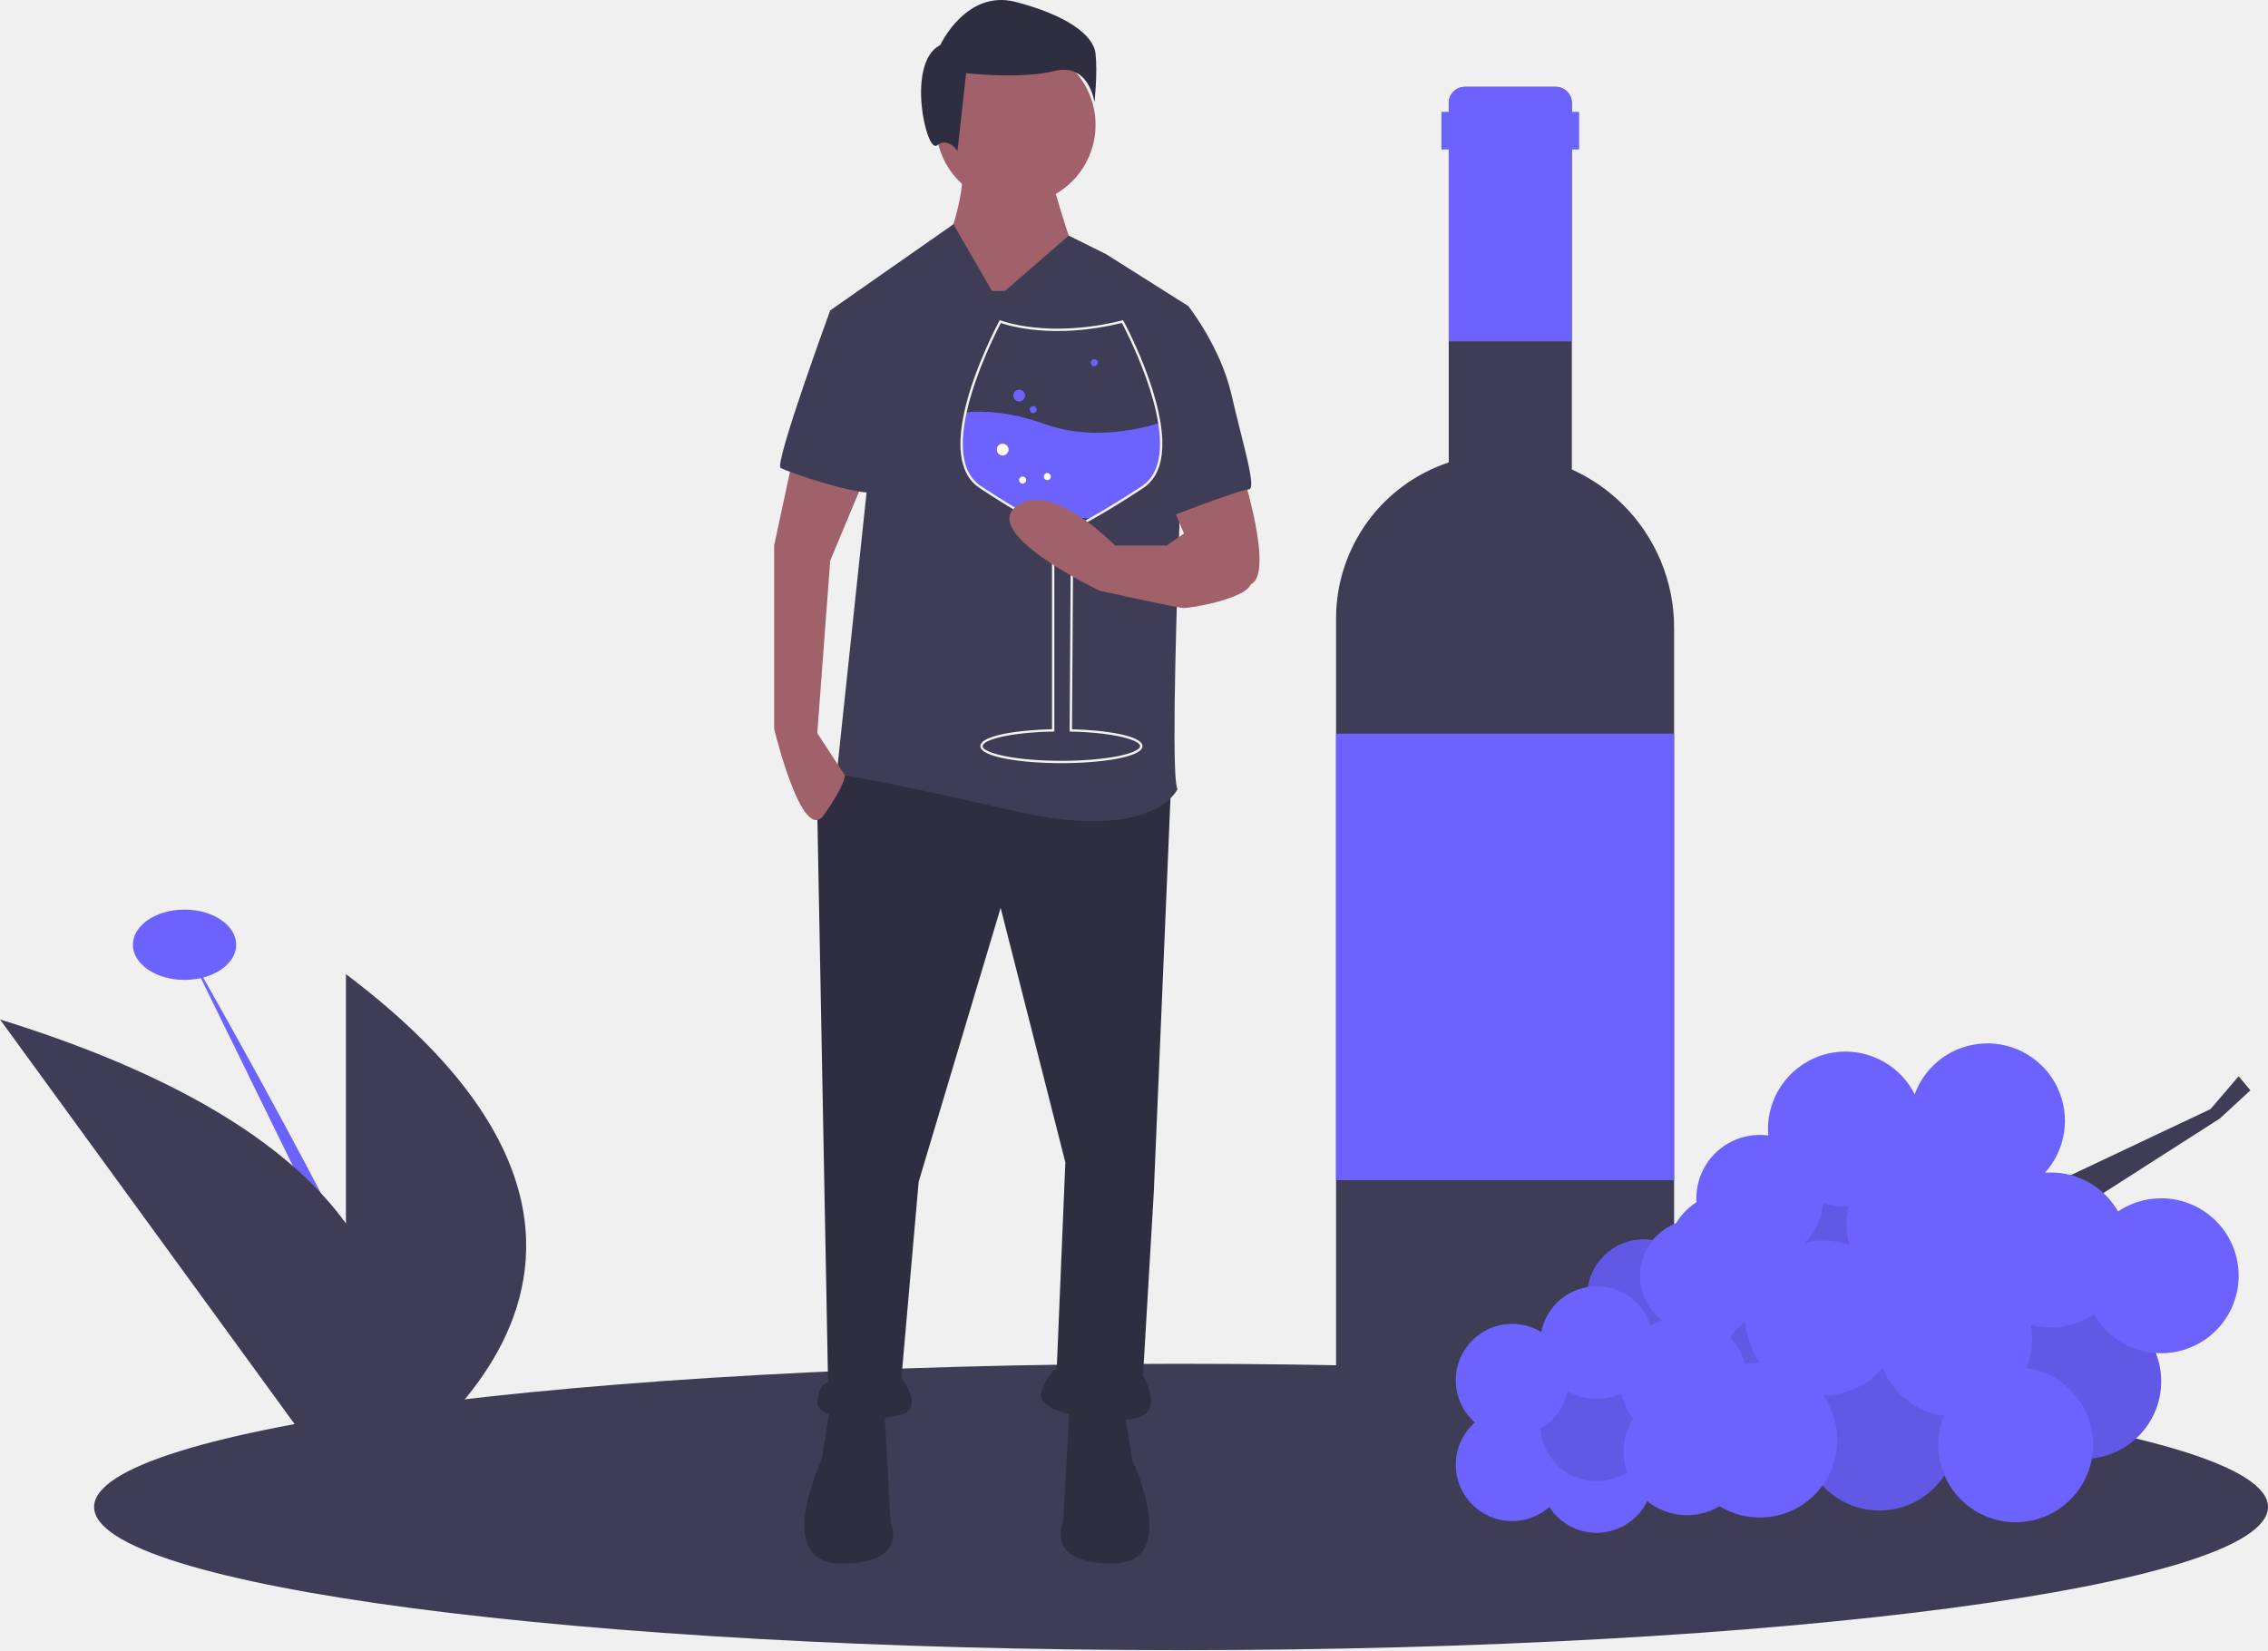
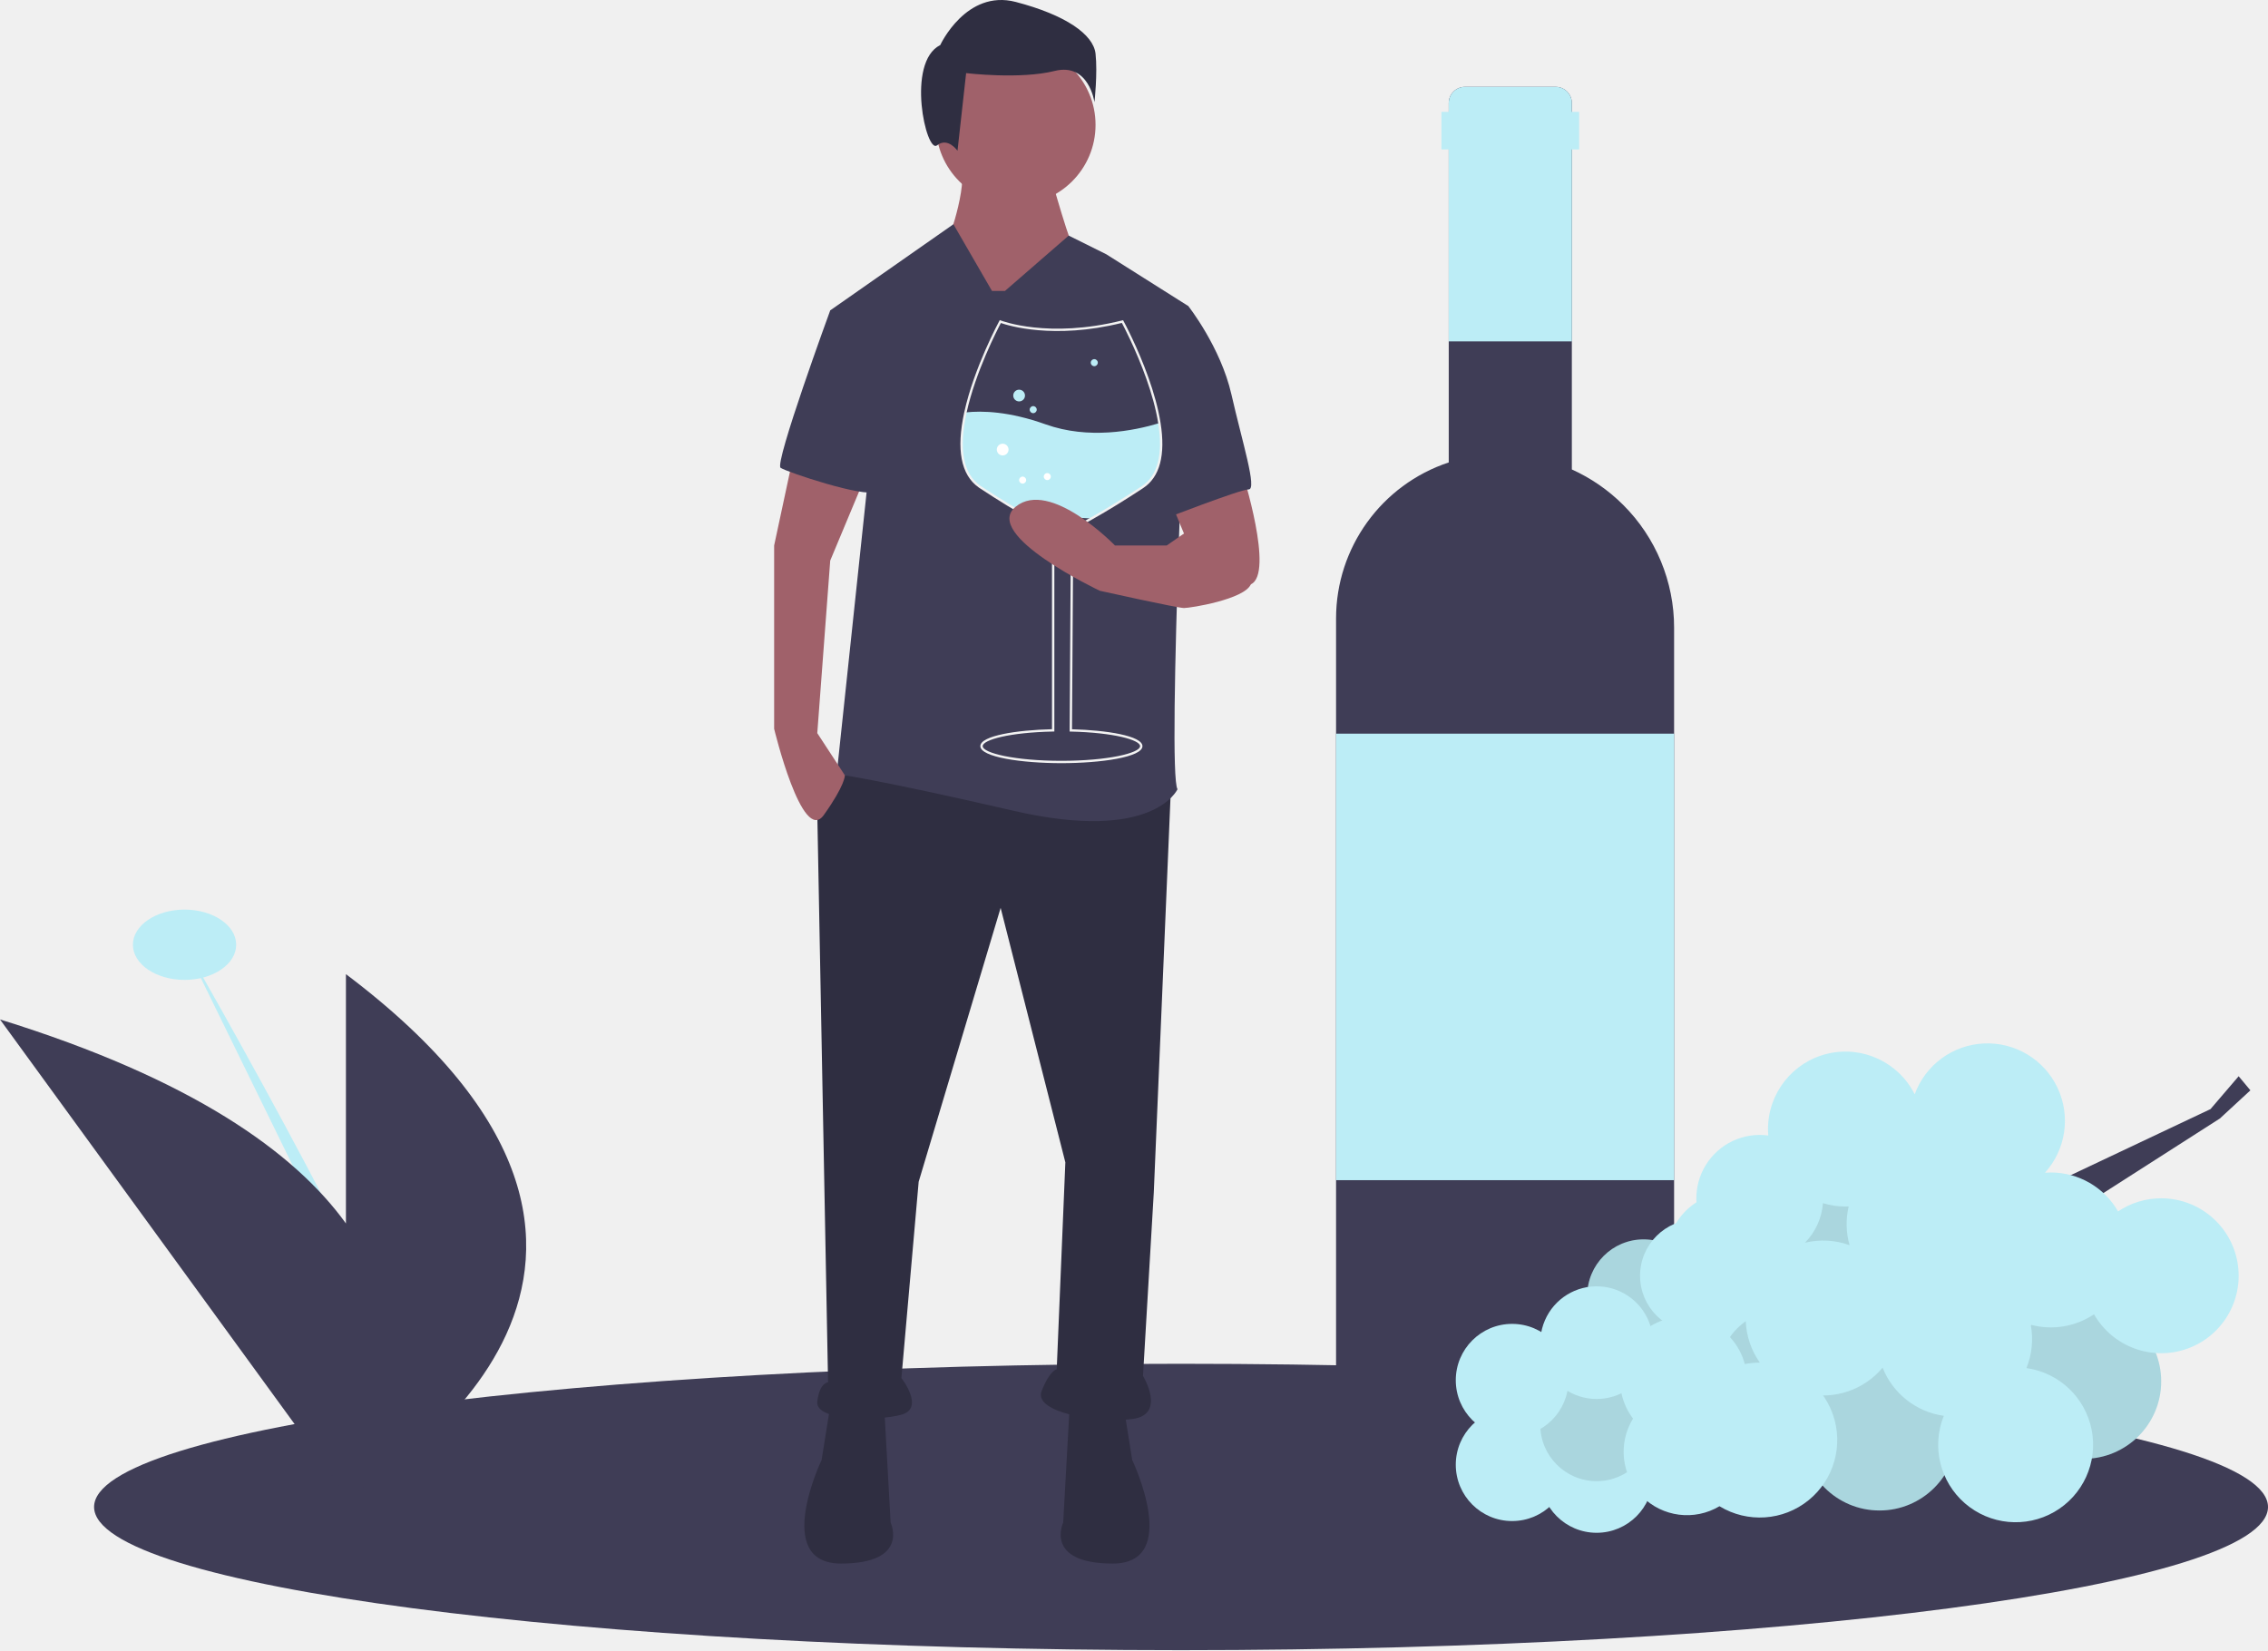
<svg xmlns="http://www.w3.org/2000/svg" data-name="Layer 1" width="966.154" height="703" viewBox="0 0 966.154 703">
  <ellipse cx="503.116" cy="642" rx="463.039" ry="61" fill="#3f3d56" />
-   <ellipse cx="78.616" cy="402.481" rx="22" ry="14.975" fill="#6c63ff" />
-   <path d="M195.538,500.981s104.499,181.567,101.749,207.773" transform="translate(-116.9227 -98.5)" fill="#6c63ff" />
+   <ellipse cx="78.616" cy="402.481" rx="22" ry="14.975" fill="#bcedf6" />
+   <path d="M195.538,500.981s104.499,181.567,101.749,207.773" transform="translate(-116.9227 -98.5)" fill="#bcedf6" />
  <path d="M264.288,513.506V619.719c-21.889-30.33-65.549-61.561-147.365-86.913L264.288,735.222V736.76s.278-.15.797-.443l.251.345s.21-.281.587-.825C283.091,725.891,427.086,636.219,264.288,513.506Z" transform="translate(-116.9227 -98.5)" fill="#3f3d56" />
  <path d="M808.406,313.616a74.146,74.146,0,0,0-21.884-15.12V142.401A6.901,6.901,0,0,0,779.621,135.5H740.978a6.901,6.901,0,0,0-6.901,6.901V295.502a70.054,70.054,0,0,0-48,66.47v334.844A30.684,30.684,0,0,0,716.762,727.5H799.535a30.542,30.542,0,0,0,30.542-30.542v-331.04A73.735,73.735,0,0,0,808.406,313.616Z" transform="translate(-116.9227 -98.5)" fill="#3f3d56" />
-   <rect x="569.154" y="312.556" width="144" height="190.222" fill="#6c63ff" />
-   <path d="M789.633,146.167h-3.111v-3.766A6.901,6.901,0,0,0,779.621,135.5H740.978a6.901,6.901,0,0,0-6.901,6.901v3.766h-3.111v16h3.111v81.778h52.444V162.167h3.111Z" transform="translate(-116.9227 -98.5)" fill="#6c63ff" />
+   <rect x="569.154" y="312.556" width="144" height="190.222" fill="#bcedf6" />
+   <path d="M789.633,146.167h-3.111v-3.766A6.901,6.901,0,0,0,779.621,135.5H740.978a6.901,6.901,0,0,0-6.901,6.901v3.766h-3.111v16h3.111v81.778h52.444V162.167h3.111Z" transform="translate(-116.9227 -98.5)" fill="#bcedf6" />
  <polygon points="831.654 524.5 941.654 472.5 953.654 458.5 958.654 464.5 945.654 476.5 845.654 540.5 831.654 524.5" fill="#3f3d56" />
-   <circle cx="887.654" cy="588.5" r="33" fill="#6c63ff" />
+   <circle cx="887.654" cy="588.5" r="33" fill="#bcedf6" />
  <circle cx="887.654" cy="588.5" r="33" opacity="0.1" />
-   <circle cx="800.654" cy="610.5" r="33" fill="#6c63ff" />
+   <circle cx="800.654" cy="610.5" r="33" fill="#bcedf6" />
  <circle cx="800.654" cy="610.5" r="33" opacity="0.1" />
-   <circle cx="731.654" cy="585.5" r="33" fill="#6c63ff" />
-   <circle cx="743.154" cy="564" r="33" fill="#6c63ff" />
-   <circle cx="737.154" cy="535" r="27" fill="#6c63ff" />
-   <circle cx="759.154" cy="585" r="27" fill="#6c63ff" />
+   <circle cx="731.654" cy="585.5" r="33" fill="#bcedf6" />
+   <circle cx="743.154" cy="564" r="33" fill="#bcedf6" />
+   <circle cx="737.154" cy="535" r="27" fill="#bcedf6" />
+   <circle cx="759.154" cy="585" r="27" fill="#bcedf6" />
  <circle cx="759.154" cy="585" r="27" opacity="0.1" />
-   <circle cx="778.154" cy="524" r="24" fill="#6c63ff" />
+   <circle cx="778.154" cy="524" r="24" fill="#bcedf6" />
  <circle cx="778.154" cy="524" r="24" opacity="0.1" />
-   <circle cx="644.154" cy="624" r="24" fill="#6c63ff" />
-   <circle cx="680.154" cy="629" r="24" fill="#6c63ff" />
-   <circle cx="680.154" cy="607" r="24" fill="#6c63ff" />
+   <circle cx="644.154" cy="624" r="24" fill="#bcedf6" />
+   <circle cx="680.154" cy="629" r="24" fill="#bcedf6" />
+   <circle cx="680.154" cy="607" r="24" fill="#bcedf6" />
  <circle cx="680.154" cy="607" r="24" opacity="0.1" />
-   <circle cx="644.154" cy="588" r="24" fill="#6c63ff" />
-   <circle cx="700.154" cy="552" r="24" fill="#6c63ff" />
+   <circle cx="644.154" cy="588" r="24" fill="#bcedf6" />
+   <circle cx="700.154" cy="552" r="24" fill="#bcedf6" />
  <circle cx="700.154" cy="552" r="24" opacity="0.1" />
-   <path d="M866.577,679a33.146,33.146,0,0,0-6.387.623,27.008,27.008,0,0,0-40.169-16.179,24.001,24.001,0,1,0-12.371,28.603,26.874,26.874,0,0,0,4.938,10.794,27,27,0,0,0,36.823,37.346A33.001,33.001,0,1,0,866.577,679Z" transform="translate(-116.9227 -98.5)" fill="#6c63ff" />
-   <circle cx="722.654" cy="543.5" r="24" fill="#6c63ff" />
-   <path d="M1037.577,609a32.845,32.845,0,0,0-18.375,5.588A32.979,32.979,0,0,0,990.577,598c-.842,0-1.673.042-2.5.104a33.002,33.002,0,1,0-55.511-33.412A32.999,32.999,0,0,0,870.077,579.5c0,.927.048,1.842.123,2.749a26.999,26.999,0,1,0,1.202,53.313,32.998,32.998,0,1,0,47.497,45.594,33.027,33.027,0,0,0,26.068,20.517,33.001,33.001,0,1,0,35.222-20.345,32.939,32.939,0,0,0,1.811-18.46,33.019,33.019,0,0,0,26.954-4.455A32.998,32.998,0,1,0,1037.577,609Zm-151.748,18.924a26.903,26.903,0,0,0,7.66-16.843A32.987,32.987,0,0,0,903.077,612.5c.461,0,.918-.016,1.375-.035a32.928,32.928,0,0,0,.369,16.502,33.047,33.047,0,0,0-18.991-1.044Z" transform="translate(-116.9227 -98.5)" fill="#6c63ff" />
+   <path d="M866.577,679a33.146,33.146,0,0,0-6.387.623,27.008,27.008,0,0,0-40.169-16.179,24.001,24.001,0,1,0-12.371,28.603,26.874,26.874,0,0,0,4.938,10.794,27,27,0,0,0,36.823,37.346A33.001,33.001,0,1,0,866.577,679Z" transform="translate(-116.9227 -98.5)" fill="#bcedf6" />
+   <circle cx="722.654" cy="543.5" r="24" fill="#bcedf6" />
+   <path d="M1037.577,609a32.845,32.845,0,0,0-18.375,5.588A32.979,32.979,0,0,0,990.577,598c-.842,0-1.673.042-2.5.104a33.002,33.002,0,1,0-55.511-33.412A32.999,32.999,0,0,0,870.077,579.5c0,.927.048,1.842.123,2.749a26.999,26.999,0,1,0,1.202,53.313,32.998,32.998,0,1,0,47.497,45.594,33.027,33.027,0,0,0,26.068,20.517,33.001,33.001,0,1,0,35.222-20.345,32.939,32.939,0,0,0,1.811-18.46,33.019,33.019,0,0,0,26.954-4.455A32.998,32.998,0,1,0,1037.577,609Zm-151.748,18.924a26.903,26.903,0,0,0,7.66-16.843A32.987,32.987,0,0,0,903.077,612.5c.461,0,.918-.016,1.375-.035a32.928,32.928,0,0,0,.369,16.502,33.047,33.047,0,0,0-18.991-1.044Z" transform="translate(-116.9227 -98.5)" fill="#bcedf6" />
  <path d="M615.779,432.882,608.428,606.552l-4.594,78.106s10.108,16.54-4.594,18.378-42.269-2.757-38.593-11.946,6.432-9.189,6.432-9.189l3.676-88.213L543.187,485.259l-34.918,116.699L500.918,685.577s10.108,12.864,0,15.621-36.756,2.757-35.837-5.513,4.594-8.27,4.594-8.27L465.081,444.828l13.783-21.134Z" transform="translate(-116.9227 -98.5)" fill="#2f2e41" />
  <path d="M595.563,697.522l3.676,22.972s21.134,44.107-8.27,44.107-21.134-17.459-21.134-17.459l2.757-49.62Z" transform="translate(-116.9227 -98.5)" fill="#2f2e41" />
  <path d="M470.595,697.522l-3.676,22.972s-21.134,44.107,8.27,44.107,21.134-17.459,21.134-17.459l-2.757-49.62Z" transform="translate(-116.9227 -98.5)" fill="#2f2e41" />
  <path d="M564.321,172.837s9.189,33.08,11.027,33.08-17.459,25.729-17.459,25.729L529.404,247.267l-10.108-42.269s9.189-22.972,7.351-34.918Z" transform="translate(-116.9227 -98.5)" fill="#a0616a" />
  <circle cx="432.696" cy="53.203" r="33.999" fill="#a0616a" />
  <path d="M545.025,222.457l27.165-23.591,16.023,7.97,34.918,22.053s-9.189,198.48-4.594,205.831c0,0-10.108,22.972-69.835,9.189s-75.349-15.621-75.349-15.621l12.864-121.293L470.595,230.727l52.471-36.692,16.445,28.422Z" transform="translate(-116.9227 -98.5)" fill="#3f3d56" />
  <path d="M646.102,299.644s13.783,43.188,3.676,47.782-18.378,2.757-18.378,2.757L615.779,312.508Z" transform="translate(-116.9227 -98.5)" fill="#a0616a" />
  <path d="M454.974,292.293l-8.27,38.593v78.106s11.946,49.62,21.134,36.756,8.999-16.938,8.999-16.938l-11.756-17.98,5.513-73.511,14.65-35.067Z" transform="translate(-116.9227 -98.5)" fill="#a0616a" />
  <path d="M517.458,117.704S528.485,93.813,549.619,99.326s33.08,13.783,33.999,22.053-.459,20.675-.459,20.675-2.297-16.999-16.999-13.324-37.674.919-37.674.919l-3.676,33.08s-4.135-5.973-8.729-2.297S502.756,125.055,517.458,117.704Z" transform="translate(-116.9227 -98.5)" fill="#2f2e41" />
  <path d="M615.779,230.727l7.351-1.838s13.783,17.459,18.378,37.674,11.027,40.431,7.351,40.431-36.756,12.864-36.756,12.864Z" transform="translate(-116.9227 -98.5)" fill="#3f3d56" />
  <path d="M491.729,228.889,470.595,230.727s-23.891,65.241-21.134,67.079,35.837,12.864,40.431,10.108S491.729,228.889,491.729,228.889Z" transform="translate(-116.9227 -98.5)" fill="#3f3d56" />
-   <path d="M603.597,306.041c-8.836,5.824-16.132,10.192-21.711,13.34h-.005a127.05,127.05,0,0,0-24.407.685c-5.719-3.192-13.435-7.771-22.926-14.025-.09-.06-.18-.12-.27-.185v-.005c-8.706-5.989-8.921-18.673-6.089-31.643,7.205-.801,18.693-.45,34.129,5.064,18.278,6.53,37.412,2.837,48.5-.52C612.639,290.194,611.528,300.812,603.597,306.041Z" transform="translate(-116.9227 -98.5)" fill="#6c63ff" />
+   <path d="M603.597,306.041c-8.836,5.824-16.132,10.192-21.711,13.34h-.005a127.05,127.05,0,0,0-24.407.685c-5.719-3.192-13.435-7.771-22.926-14.025-.09-.06-.18-.12-.27-.185v-.005c-8.706-5.989-8.921-18.673-6.089-31.643,7.205-.801,18.693-.45,34.129,5.064,18.278,6.53,37.412,2.837,48.5-.52C612.639,290.194,611.528,300.812,603.597,306.041Z" transform="translate(-116.9227 -98.5)" fill="#bcedf6" />
  <path d="M569.072,423.625c-16.737,0-34.525-2.543-34.525-7.255,0-4.476,15.726-6.863,30.522-7.209V332.56c0-1.822-.879-4.157-2.611-6.941a42.061,42.061,0,0,0-2.596-3.671q-1.239-.671-2.631-1.444c-7.137-3.984-14.861-8.709-22.958-14.045-.097-.065-.192-.129-.288-.197l-.208-.15c-7.506-5.339-9.551-16.106-6.078-32.01,4.12-18.9,14.808-38.653,14.915-38.85l.213-.39.413.165c.199.079,20.256,7.848,51.73-.021l.376-.094.185.34c.016.029,1.603,2.948,3.751,7.532,4.363,9.3,9.992,23.075,12.03,35.889,2.187,13.741-.316,23.09-7.439,27.786h0c-7.64,5.035-14.954,9.53-21.74,13.358l-.118.065q-1.43.811-2.71,1.51c-.322.45-.636.923-.934,1.408-.398.647-.78,1.333-1.136,2.04a30.651,30.651,0,0,0-3.194,13.558l-.452,70.78c14.548.381,30.008,2.777,30.008,7.193C603.597,421.082,585.809,423.625,569.072,423.625ZM534.778,305.593l.047.032c8.075,5.321,15.778,10.033,22.893,14.005q1.438.8,2.711,1.487l.091.049.064.081a43.311,43.311,0,0,1,2.723,3.843c1.833,2.945,2.763,5.458,2.763,7.47v77.58l-.49.01c-18.55.378-30.032,3.523-30.032,6.219,0,2.958,13.768,6.254,33.524,6.254s33.524-3.296,33.524-6.254c0-2.656-11.287-5.783-29.523-6.205l-.492-.012.459-71.763a31.65,31.65,0,0,1,3.301-14.002c.368-.731.764-1.443,1.176-2.113.331-.539.682-1.066,1.042-1.563l.066-.091.099-.054q1.37-.748,2.91-1.622l.12-.065c6.734-3.803,13.989-8.262,21.567-13.257,6.765-4.46,9.121-13.475,7.001-26.793-2.02-12.699-7.612-26.38-11.947-35.622-1.715-3.659-3.068-6.248-3.542-7.138-29.081,7.177-48.484,1.112-51.544.04-1.496,2.826-10.838,20.888-14.613,38.205-3.411,15.62-1.431,26.091,5.884,31.124Z" transform="translate(-116.9227 -98.5)" fill="#f2f2f2" />
-   <circle cx="434.137" cy="168.513" r="2.502" fill="#6c63ff" />
+   <circle cx="434.137" cy="168.513" r="2.502" fill="#bcedf6" />
  <circle cx="427.132" cy="191.529" r="2.502" fill="#fff" />
-   <circle cx="440.141" cy="174.517" r="1.501" fill="#6c63ff" />
+   <circle cx="440.141" cy="174.517" r="1.501" fill="#bcedf6" />
  <circle cx="446.145" cy="203.037" r="1.501" fill="#fff" />
  <circle cx="435.638" cy="204.538" r="1.501" fill="#fff" />
-   <circle cx="466.16" cy="154.503" r="1.501" fill="#6c63ff" />
+   <circle cx="466.16" cy="154.503" r="1.501" fill="#bcedf6" />
  <path d="M641.508,320.778s11.027,20.216,8.27,26.648S624.049,357.534,621.292,357.534s-35.837-7.351-35.837-7.351-50.539-23.891-35.837-35.837,42.269,16.54,42.269,16.54h22.053l11.946-8.27Z" transform="translate(-116.9227 -98.5)" fill="#a0616a" />
</svg>
